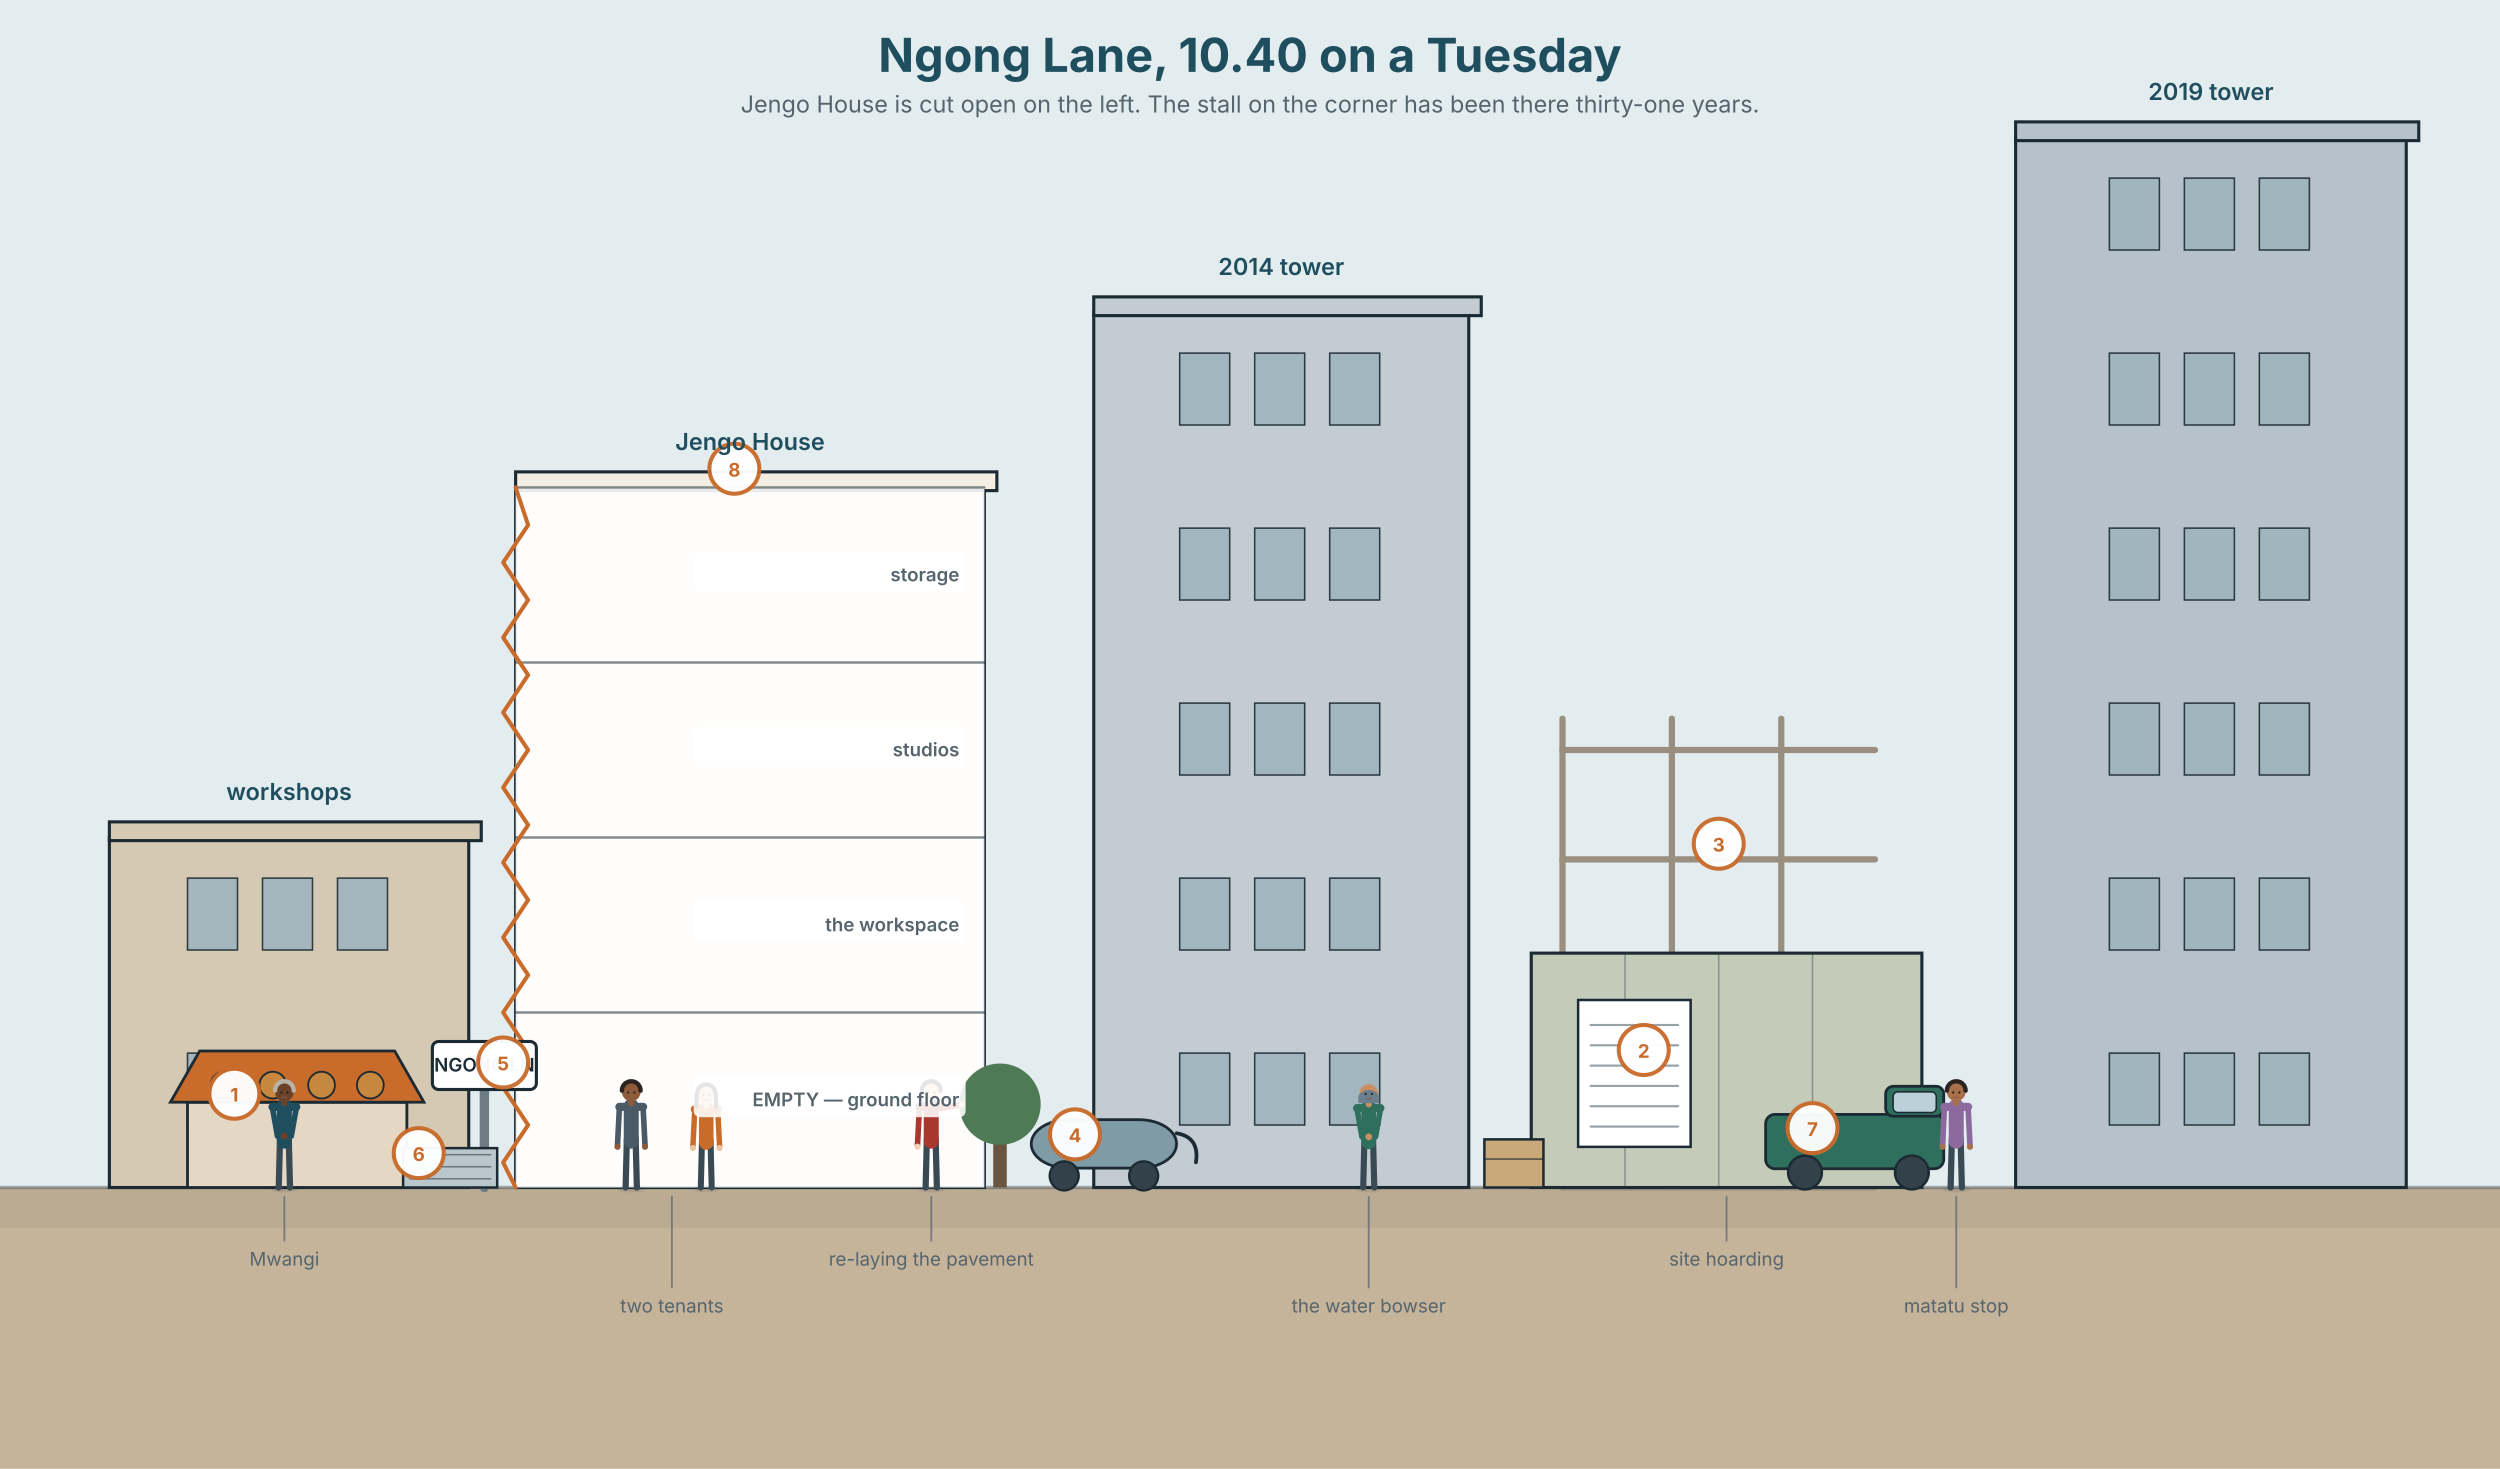
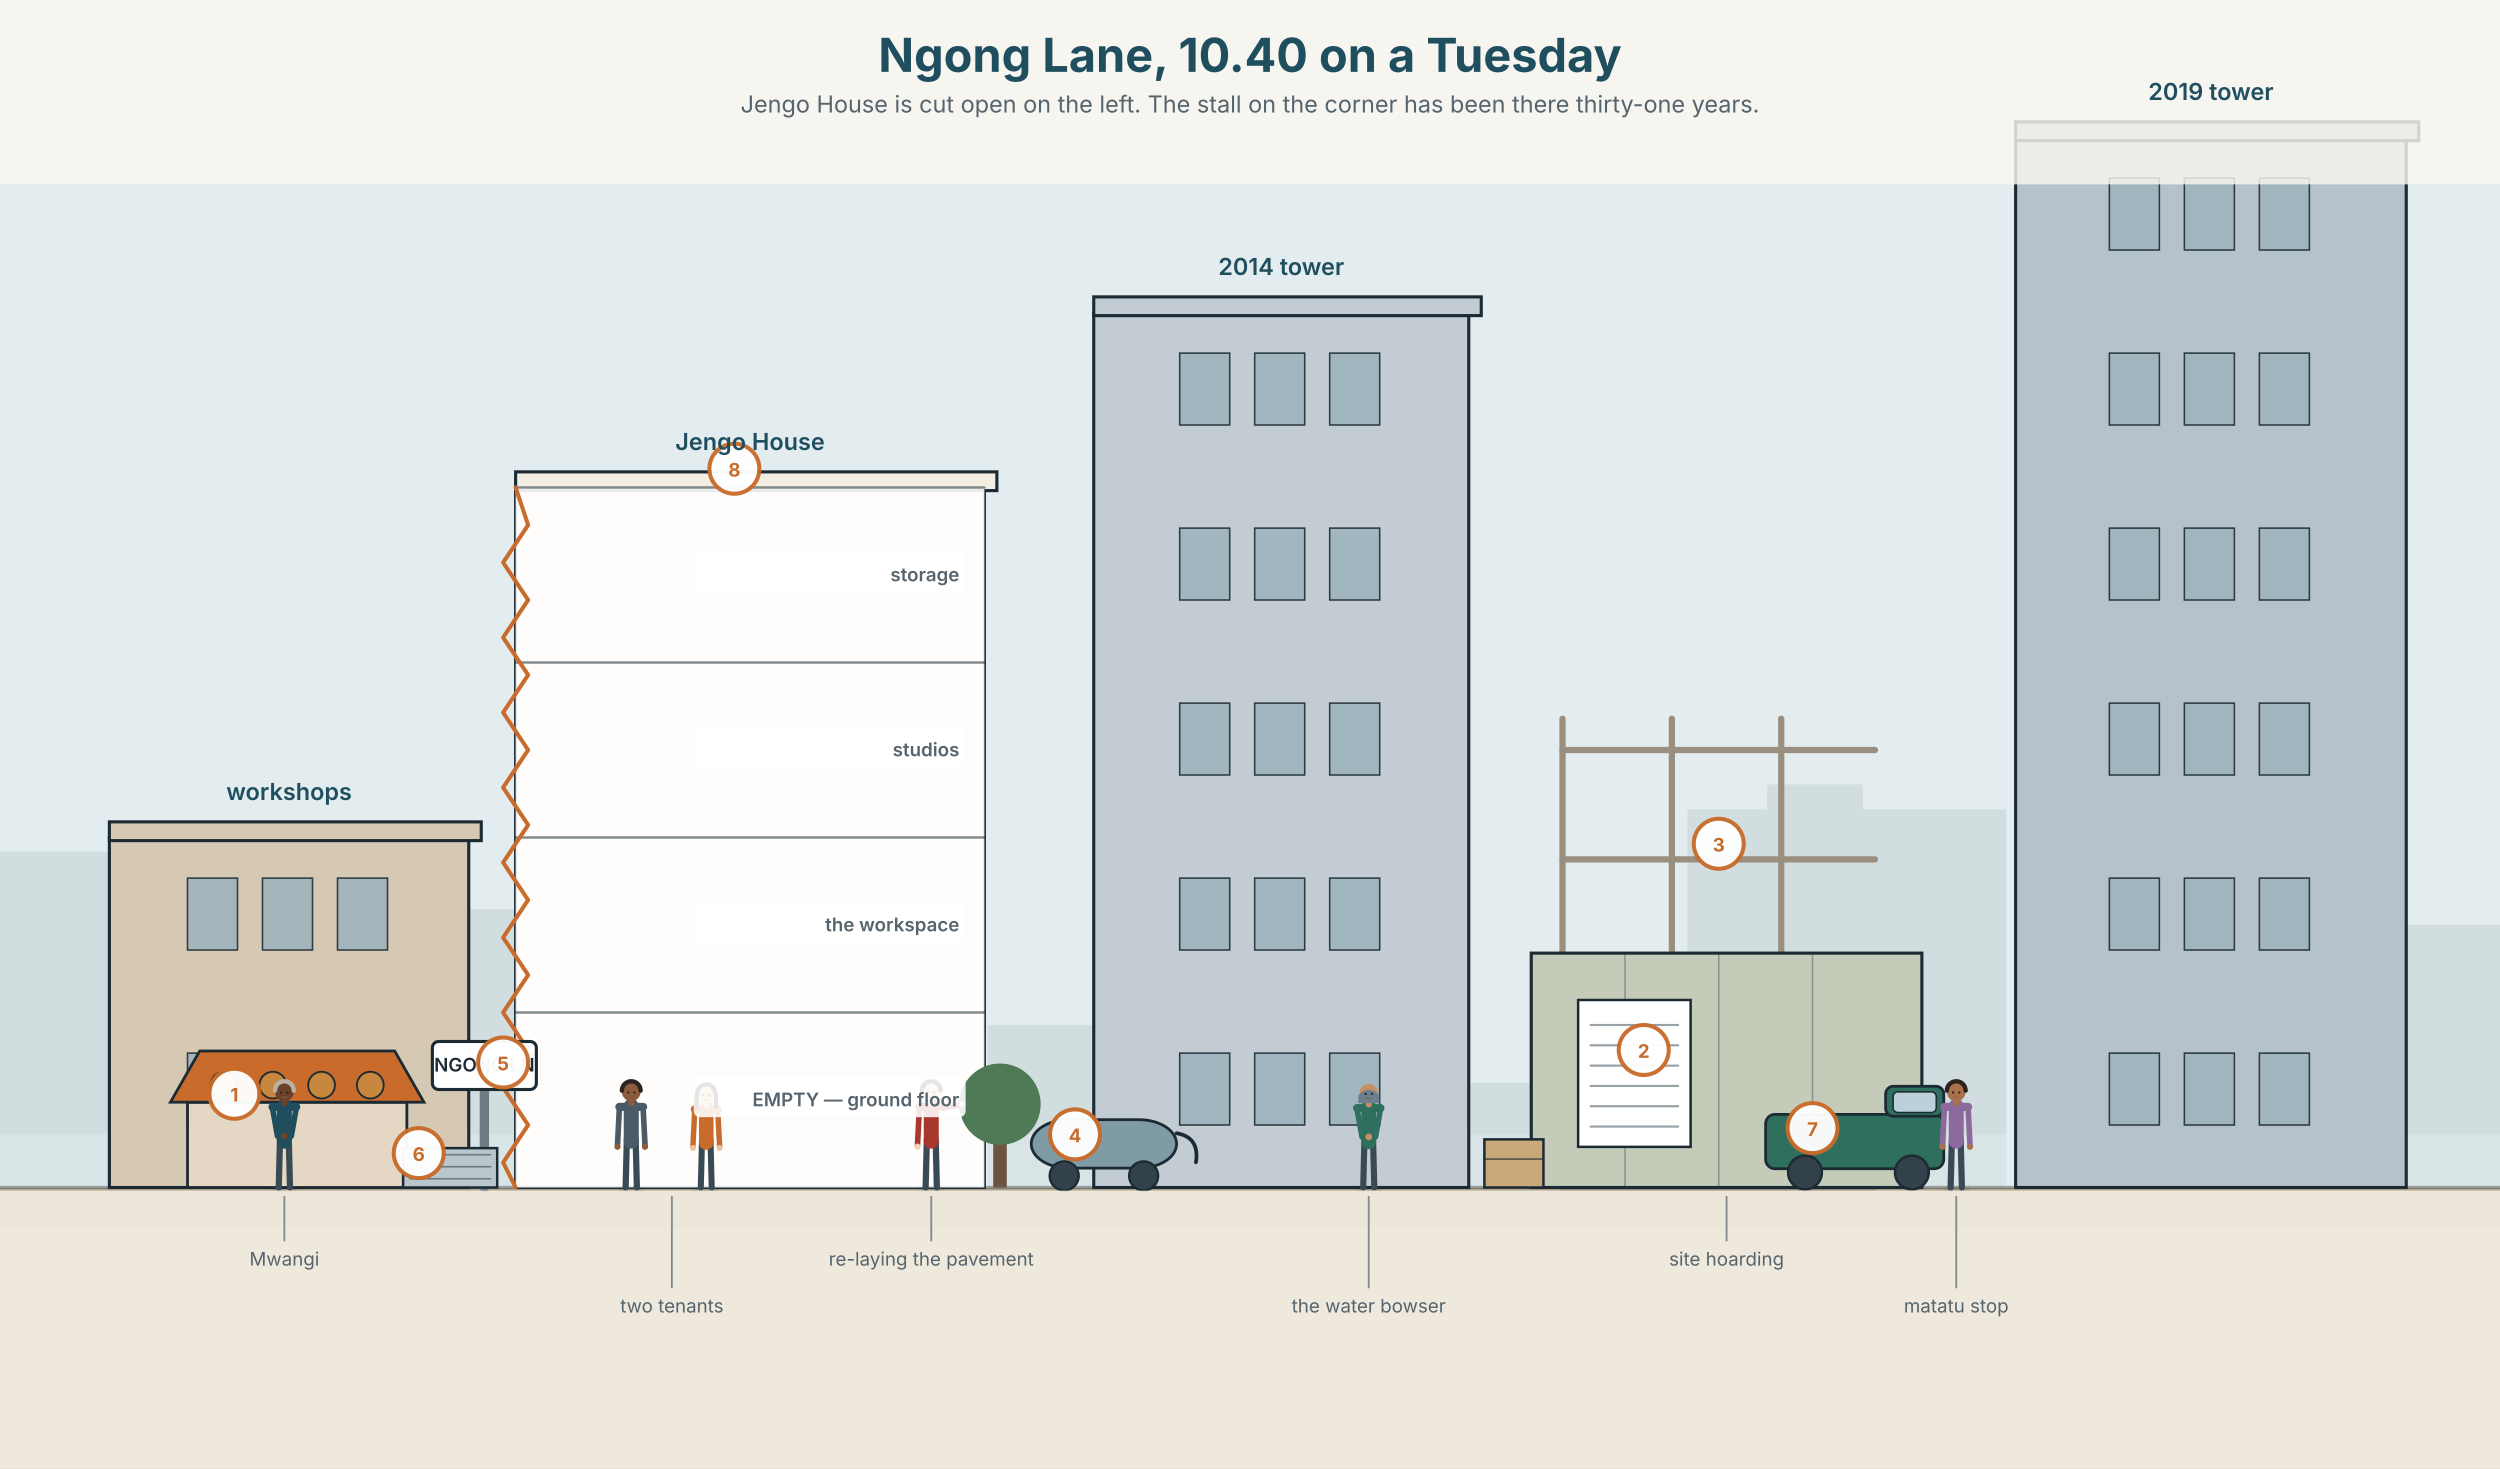
<svg xmlns="http://www.w3.org/2000/svg" width="1600" height="940" viewBox="0 0 1600 940">
  <g id="00_ground">
    <rect x="0" y="0" width="1600" height="940" rx="0" fill="#FBF7F0" />
  </g>
  <g id="10_context">
    <rect x="0" y="0" width="1600" height="760" rx="0" fill="#E3EDF0" />
+     <rect x="-40" y="545" width="209" height="215" rx="0" fill="#1C2B33" stroke="none" stroke-width="1.5" opacity="0.085" />
+     <rect x="184" y="582" width="208" height="178" rx="0" fill="#1C2B33" stroke="none" stroke-width="1.5" opacity="0.085" />
+     <rect x="408" y="619" width="207" height="141" rx="0" fill="#1C2B33" stroke="none" stroke-width="1.5" opacity="0.085" />
+     <rect x="459.75" y="603" width="62.1" height="16" rx="0" fill="#1C2B33" stroke="none" stroke-width="1.5" opacity="0.085" />
+     <rect x="632" y="656" width="206" height="104" rx="0" fill="#1C2B33" stroke="none" stroke-width="1.5" opacity="0.085" />
+     <rect x="856" y="693" width="205" height="67" rx="0" fill="#1C2B33" stroke="none" stroke-width="1.5" opacity="0.085" />
+     <rect x="1080" y="518" width="204" height="242" rx="0" fill="#1C2B33" stroke="none" stroke-width="1.5" opacity="0.085" />
+     <rect x="1131.0" y="502" width="61.2" height="16" rx="0" fill="#1C2B33" stroke="none" stroke-width="1.5" opacity="0.085" />
+     <rect x="1304" y="555" width="203" height="205" rx="0" fill="#1C2B33" stroke="none" stroke-width="1.5" opacity="0.085" />
+     <rect x="1528" y="592" width="202" height="168" rx="0" fill="#1C2B33" stroke="none" stroke-width="1.5" opacity="0.085" />
+     <rect x="0" y="726" width="1600" height="34" rx="0" fill="#E3EDF0" opacity="0.45" />
    <rect x="0" y="760" width="1600" height="180" rx="0" fill="#C6B49A" />
    <rect x="0" y="760" width="1600" height="26" rx="0" fill="#1C2B33" opacity="0.07" />
    <line x1="0" y1="760" x2="1600" y2="760" stroke="#1C2B33" stroke-width="2.2" stroke-linecap="round" opacity="0.35" />
    <rect x="70" y="536" width="230" height="224" rx="0" fill="#D6C9B4" stroke="#1C2B33" stroke-width="2" />
    <rect x="70" y="526" width="238" height="12" rx="0" fill="#D6C9B4" stroke="#1C2B33" stroke-width="2" />
    <rect x="120.0" y="562" width="32" height="46" rx="0" fill="#9FB4BD" stroke="#1C2B33" stroke-width="1" opacity="0.9" />
    <rect x="168.0" y="562" width="32" height="46" rx="0" fill="#9FB4BD" stroke="#1C2B33" stroke-width="1" opacity="0.9" />
    <rect x="216.0" y="562" width="32" height="46" rx="0" fill="#9FB4BD" stroke="#1C2B33" stroke-width="1" opacity="0.9" />
    <rect x="120.0" y="674" width="32" height="46" rx="0" fill="#9FB4BD" stroke="#1C2B33" stroke-width="1" opacity="0.9" />
    <rect x="168.0" y="674" width="32" height="46" rx="0" fill="#9FB4BD" stroke="#1C2B33" stroke-width="1" opacity="0.9" />
    <rect x="216.0" y="674" width="32" height="46" rx="0" fill="#9FB4BD" stroke="#1C2B33" stroke-width="1" opacity="0.9" />
    <rect x="330" y="312" width="300" height="448" rx="0" fill="#F4EEE2" stroke="#1C2B33" stroke-width="2" />
    <rect x="330" y="302" width="308" height="12" rx="0" fill="#F4EEE2" stroke="#1C2B33" stroke-width="2" />
    <rect x="330" y="312" width="300" height="448" rx="0" fill="#FFFFFF" opacity="0.9" />
    <line x1="330" y1="312" x2="630" y2="312" stroke="#1C2B33" stroke-width="1.6" stroke-linecap="round" opacity="0.55" />
    <line x1="330" y1="424" x2="630" y2="424" stroke="#1C2B33" stroke-width="1.6" stroke-linecap="round" opacity="0.55" />
    <line x1="330" y1="536" x2="630" y2="536" stroke="#1C2B33" stroke-width="1.6" stroke-linecap="round" opacity="0.55" />
    <line x1="330" y1="648" x2="630" y2="648" stroke="#1C2B33" stroke-width="1.6" stroke-linecap="round" opacity="0.55" />
    <path d="M 330 312 L 338 336 L 322 360 L 338 384 L 322 408 L 338 432 L 322 456 L 338 480 L 322 504 L 338 528 L 322 552 L 338 576 L 322 600 L 338 624 L 322 648 L 338 672 L 322 696 L 338 720 L 322 744 L 330 760" fill="none" stroke="#C86B2B" stroke-width="2.6" stroke-linecap="round" stroke-linejoin="round" />
    <rect x="700" y="200" width="240" height="560" rx="0" fill="#C3CCD2" stroke="#1C2B33" stroke-width="2" />
    <rect x="700" y="190" width="248" height="12" rx="0" fill="#C3CCD2" stroke="#1C2B33" stroke-width="2" />
    <rect x="755.0" y="226" width="32" height="46" rx="0" fill="#9FB4BD" stroke="#1C2B33" stroke-width="1" opacity="0.9" />
    <rect x="803.0" y="226" width="32" height="46" rx="0" fill="#9FB4BD" stroke="#1C2B33" stroke-width="1" opacity="0.9" />
    <rect x="851.0" y="226" width="32" height="46" rx="0" fill="#9FB4BD" stroke="#1C2B33" stroke-width="1" opacity="0.9" />
    <rect x="755.0" y="338" width="32" height="46" rx="0" fill="#9FB4BD" stroke="#1C2B33" stroke-width="1" opacity="0.9" />
    <rect x="803.0" y="338" width="32" height="46" rx="0" fill="#9FB4BD" stroke="#1C2B33" stroke-width="1" opacity="0.9" />
    <rect x="851.0" y="338" width="32" height="46" rx="0" fill="#9FB4BD" stroke="#1C2B33" stroke-width="1" opacity="0.9" />
    <rect x="755.0" y="450" width="32" height="46" rx="0" fill="#9FB4BD" stroke="#1C2B33" stroke-width="1" opacity="0.9" />
    <rect x="803.0" y="450" width="32" height="46" rx="0" fill="#9FB4BD" stroke="#1C2B33" stroke-width="1" opacity="0.9" />
    <rect x="851.0" y="450" width="32" height="46" rx="0" fill="#9FB4BD" stroke="#1C2B33" stroke-width="1" opacity="0.9" />
    <rect x="755.0" y="562" width="32" height="46" rx="0" fill="#9FB4BD" stroke="#1C2B33" stroke-width="1" opacity="0.9" />
    <rect x="803.0" y="562" width="32" height="46" rx="0" fill="#9FB4BD" stroke="#1C2B33" stroke-width="1" opacity="0.9" />
    <rect x="851.0" y="562" width="32" height="46" rx="0" fill="#9FB4BD" stroke="#1C2B33" stroke-width="1" opacity="0.9" />
    <rect x="755.0" y="674" width="32" height="46" rx="0" fill="#9FB4BD" stroke="#1C2B33" stroke-width="1" opacity="0.9" />
    <rect x="803.0" y="674" width="32" height="46" rx="0" fill="#9FB4BD" stroke="#1C2B33" stroke-width="1" opacity="0.9" />
    <rect x="851.0" y="674" width="32" height="46" rx="0" fill="#9FB4BD" stroke="#1C2B33" stroke-width="1" opacity="0.9" />
    <rect x="1290" y="88" width="250" height="672" rx="0" fill="#B6C2C9" stroke="#1C2B33" stroke-width="2" />
    <rect x="1290" y="78" width="258" height="12" rx="0" fill="#B6C2C9" stroke="#1C2B33" stroke-width="2" />
    <rect x="1350.0" y="114" width="32" height="46" rx="0" fill="#9FB4BD" stroke="#1C2B33" stroke-width="1" opacity="0.9" />
    <rect x="1398.0" y="114" width="32" height="46" rx="0" fill="#9FB4BD" stroke="#1C2B33" stroke-width="1" opacity="0.9" />
    <rect x="1446.0" y="114" width="32" height="46" rx="0" fill="#9FB4BD" stroke="#1C2B33" stroke-width="1" opacity="0.9" />
    <rect x="1350.0" y="226" width="32" height="46" rx="0" fill="#9FB4BD" stroke="#1C2B33" stroke-width="1" opacity="0.9" />
    <rect x="1398.0" y="226" width="32" height="46" rx="0" fill="#9FB4BD" stroke="#1C2B33" stroke-width="1" opacity="0.9" />
    <rect x="1446.0" y="226" width="32" height="46" rx="0" fill="#9FB4BD" stroke="#1C2B33" stroke-width="1" opacity="0.9" />
    <rect x="1350.0" y="338" width="32" height="46" rx="0" fill="#9FB4BD" stroke="#1C2B33" stroke-width="1" opacity="0.9" />
    <rect x="1398.0" y="338" width="32" height="46" rx="0" fill="#9FB4BD" stroke="#1C2B33" stroke-width="1" opacity="0.9" />
    <rect x="1446.0" y="338" width="32" height="46" rx="0" fill="#9FB4BD" stroke="#1C2B33" stroke-width="1" opacity="0.9" />
    <rect x="1350.0" y="450" width="32" height="46" rx="0" fill="#9FB4BD" stroke="#1C2B33" stroke-width="1" opacity="0.9" />
    <rect x="1398.0" y="450" width="32" height="46" rx="0" fill="#9FB4BD" stroke="#1C2B33" stroke-width="1" opacity="0.9" />
    <rect x="1446.0" y="450" width="32" height="46" rx="0" fill="#9FB4BD" stroke="#1C2B33" stroke-width="1" opacity="0.9" />
    <rect x="1350.0" y="562" width="32" height="46" rx="0" fill="#9FB4BD" stroke="#1C2B33" stroke-width="1" opacity="0.9" />
    <rect x="1398.0" y="562" width="32" height="46" rx="0" fill="#9FB4BD" stroke="#1C2B33" stroke-width="1" opacity="0.9" />
    <rect x="1446.0" y="562" width="32" height="46" rx="0" fill="#9FB4BD" stroke="#1C2B33" stroke-width="1" opacity="0.9" />
    <rect x="1350.0" y="674" width="32" height="46" rx="0" fill="#9FB4BD" stroke="#1C2B33" stroke-width="1" opacity="0.9" />
    <rect x="1398.0" y="674" width="32" height="46" rx="0" fill="#9FB4BD" stroke="#1C2B33" stroke-width="1" opacity="0.9" />
    <rect x="1446.0" y="674" width="32" height="46" rx="0" fill="#9FB4BD" stroke="#1C2B33" stroke-width="1" opacity="0.9" />
  </g>
  <g id="20_subject">
    <line x1="1000" y1="760" x2="1200.0" y2="760" stroke="#9A8F7E" stroke-width="4" stroke-linecap="round" />
    <line x1="1000" y1="690" x2="1200.0" y2="690" stroke="#9A8F7E" stroke-width="4" stroke-linecap="round" />
    <line x1="1000" y1="620" x2="1200.0" y2="620" stroke="#9A8F7E" stroke-width="4" stroke-linecap="round" />
    <line x1="1000" y1="550" x2="1200.0" y2="550" stroke="#9A8F7E" stroke-width="4" stroke-linecap="round" />
    <line x1="1000" y1="480" x2="1200.0" y2="480" stroke="#9A8F7E" stroke-width="4" stroke-linecap="round" />
    <line x1="1000" y1="760" x2="1000" y2="460.0" stroke="#9A8F7E" stroke-width="4" stroke-linecap="round" />
    <line x1="1070" y1="760" x2="1070" y2="460.0" stroke="#9A8F7E" stroke-width="4" stroke-linecap="round" />
    <line x1="1140" y1="760" x2="1140" y2="460.0" stroke="#9A8F7E" stroke-width="4" stroke-linecap="round" />
    <rect x="980" y="610.0" width="250.0" height="150.0" rx="0" fill="#C4CBB8" stroke="#1C2B33" stroke-width="2" />
    <line x1="980.0" y1="610.0" x2="980.0" y2="760" stroke="#1C2B33" stroke-width="1" stroke-linecap="round" opacity="0.35" />
    <line x1="1040.0" y1="610.0" x2="1040.0" y2="760" stroke="#1C2B33" stroke-width="1" stroke-linecap="round" opacity="0.35" />
    <line x1="1100.0" y1="610.0" x2="1100.0" y2="760" stroke="#1C2B33" stroke-width="1" stroke-linecap="round" opacity="0.35" />
    <line x1="1160.0" y1="610.0" x2="1160.0" y2="760" stroke="#1C2B33" stroke-width="1" stroke-linecap="round" opacity="0.35" />
    <rect x="1010.0" y="640.0" width="72.0" height="94.0" rx="0" fill="#FFFFFF" stroke="#1C2B33" stroke-width="1.6" />
    <line x1="1018.0" y1="656.0" x2="1074.0" y2="656.0" stroke="#55646D" stroke-width="1.4" stroke-linecap="round" opacity="0.6" />
    <line x1="1018.0" y1="669.0" x2="1074.0" y2="669.0" stroke="#55646D" stroke-width="1.4" stroke-linecap="round" opacity="0.6" />
    <line x1="1018.0" y1="682.0" x2="1074.0" y2="682.0" stroke="#55646D" stroke-width="1.4" stroke-linecap="round" opacity="0.6" />
    <line x1="1018.0" y1="695.0" x2="1074.0" y2="695.0" stroke="#55646D" stroke-width="1.4" stroke-linecap="round" opacity="0.6" />
    <line x1="1018.0" y1="708.0" x2="1074.0" y2="708.0" stroke="#55646D" stroke-width="1.4" stroke-linecap="round" opacity="0.6" />
    <line x1="1018.0" y1="721.0" x2="1074.0" y2="721.0" stroke="#55646D" stroke-width="1.4" stroke-linecap="round" opacity="0.6" />
    <rect x="120" y="705.4" width="140.4" height="54.6" rx="0" fill="#E4D7C3" stroke="#1C2B33" stroke-width="1.8" />
    <polygon points="109.08,705.4 271.32,705.4 252.6,672.64 127.8,672.64" fill="#C86B2B" stroke="#1C2B33" stroke-width="1.8" />
    <circle cx="143.4" cy="694.48" r="8.58" fill="#C7873E" stroke="#1C2B33" stroke-width="1.2" />
    <circle cx="174.6" cy="694.48" r="8.58" fill="#C7873E" stroke="#1C2B33" stroke-width="1.2" />
    <circle cx="205.8" cy="694.48" r="8.58" fill="#C7873E" stroke="#1C2B33" stroke-width="1.2" />
    <circle cx="237.0" cy="694.48" r="8.58" fill="#C7873E" stroke="#1C2B33" stroke-width="1.2" />
    <rect x="660" y="716.6" width="93.0" height="31.0" rx="24" fill="#7E9BA6" stroke="#1C2B33" stroke-width="1.8" />
    <circle cx="681.08" cy="752.56" r="9.3" fill="#33414A" stroke="#1C2B33" stroke-width="1.5" />
    <circle cx="731.92" cy="752.56" r="9.3" fill="#33414A" stroke="#1C2B33" stroke-width="1.5" />
    <path d="M 753.0 725.28 q 14.88 2.48 12.4 18.6" fill="none" stroke="#1C2B33" stroke-width="2.4" stroke-linecap="round" stroke-linejoin="round" />
    <rect x="1130" y="713.2" width="114.0" height="34.8" rx="6" fill="#2E6F5E" stroke="#1C2B33" stroke-width="1.8" />
    <rect x="1206.8" y="695.2" width="37.2" height="19.2" rx="5" fill="#2E6F5E" stroke="#1C2B33" stroke-width="1.8" />
    <rect x="1211.6" y="698.8" width="27.6" height="13.2" rx="3" fill="#BBD0D9" stroke="#1C2B33" stroke-width="1" />
    <circle cx="1155.2" cy="750.4" r="10.8" fill="#33414A" stroke="#1C2B33" stroke-width="1.6" />
    <circle cx="1223.6" cy="750.4" r="10.8" fill="#33414A" stroke="#1C2B33" stroke-width="1.6" />
    <rect x="635.66" y="722.8" width="8.68" height="37.2" rx="0" fill="#6B5440" />
    <circle cx="640" cy="706.68" r="26.04" fill="#4E7A55" />
    <line x1="310" y1="760" x2="310" y2="696.0" stroke="#6E7B82" stroke-width="6" stroke-linecap="round" />
    <rect x="276.72" y="666.56" width="66.56" height="30.72" rx="4" fill="#FFFFFF" stroke="#1C2B33" stroke-width="2" />
    <text x="310" y="685.76" font-family="Inter, DejaVu Sans, sans-serif" font-size="12" fill="#1C2B33" text-anchor="middle" font-weight="600" font-style="normal">NGONG LN</text>
    <rect x="258" y="734.8" width="60.2" height="25.2" rx="0" fill="#B9C7CC" stroke="#1C2B33" stroke-width="1.6" />
    <line x1="262.2" y1="739.0" x2="314.0" y2="739.0" stroke="#1C2B33" stroke-width="1" stroke-linecap="round" opacity="0.5" />
    <line x1="262.2" y1="746.7" x2="314.0" y2="746.7" stroke="#1C2B33" stroke-width="1" stroke-linecap="round" opacity="0.5" />
    <line x1="262.2" y1="754.4" x2="314.0" y2="754.4" stroke="#1C2B33" stroke-width="1" stroke-linecap="round" opacity="0.5" />
    <rect x="950" y="729.2" width="37.8" height="30.8" rx="0" fill="#C9A97A" stroke="#1C2B33" stroke-width="1.6" />
    <line x1="950" y1="741.8" x2="987.8" y2="741.8" stroke="#1C2B33" stroke-width="1.2" stroke-linecap="round" opacity="0.6" />
    <ellipse cx="182" cy="761.2" rx="8.8" ry="2.0" fill="#1C2B33" opacity="0.10" />
    <path d="M 178.4 760 L 179.2 728.72" fill="none" stroke="#3A4A55" stroke-width="4.0" stroke-linecap="round" stroke-linejoin="round" />
    <path d="M 185.6 760 L 184.8 728.72" fill="none" stroke="#3A4A55" stroke-width="4.0" stroke-linecap="round" stroke-linejoin="round" />
    <path d="M 182.0 708.0 L 182 730.32" fill="none" stroke="#1F4E5F" stroke-width="9.6" stroke-linecap="round" stroke-linejoin="round" />
    <path d="M 174.4 708.4 L 189.6 708.4" fill="none" stroke="#1F4E5F" stroke-width="5.2" stroke-linecap="round" stroke-linejoin="round" />
    <path d="M 174.4 709.2 L 177.6 727.12" fill="none" stroke="#1F4E5F" stroke-width="3.6" stroke-linecap="round" stroke-linejoin="round" />
    <path d="M 189.6 709.2 L 186.4 727.12" fill="none" stroke="#1F4E5F" stroke-width="3.6" stroke-linecap="round" stroke-linejoin="round" />
    <circle cx="182" cy="727.12" r="2.2" fill="#6B4229" />
    <path d="M 182.0 706.0 L 182.0 704.0" fill="none" stroke="#6B4229" stroke-width="4.0" stroke-linecap="round" stroke-linejoin="round" />
    <circle cx="182.0" cy="698.8" r="6.0" fill="#6B4229" />
    <path d="M 176.0 698.0 A 6.0 6.0 0 0 1 188.0 698.0" fill="none" stroke="#B9B2AA" stroke-width="2.8" stroke-linecap="round" stroke-linejoin="round" />
    <circle cx="180.0" cy="699.2" r="0.72" fill="#2A2320" />
    <circle cx="184.0" cy="699.2" r="0.72" fill="#2A2320" />
    <path d="M 180.4 702.0 Q 182.0 702.8 183.6 702.0" fill="none" stroke="#8A5A48" stroke-width="0.64" stroke-linecap="round" stroke-linejoin="round" />
    <ellipse cx="404" cy="761.2" rx="8.8" ry="2.0" fill="#1C2B33" opacity="0.10" />
    <path d="M 400.4 760 L 401.2 728.72" fill="none" stroke="#3A4A55" stroke-width="4.0" stroke-linecap="round" stroke-linejoin="round" />
    <path d="M 407.6 760 L 406.8 728.72" fill="none" stroke="#3A4A55" stroke-width="4.0" stroke-linecap="round" stroke-linejoin="round" />
    <path d="M 404.0 708.0 L 404 730.32" fill="none" stroke="#4A5A66" stroke-width="9.6" stroke-linecap="round" stroke-linejoin="round" />
    <path d="M 396.4 708.4 L 411.6 708.4" fill="none" stroke="#4A5A66" stroke-width="5.2" stroke-linecap="round" stroke-linejoin="round" />
    <path d="M 396.4 709.2 L 395.2 732.72" fill="none" stroke="#4A5A66" stroke-width="3.6" stroke-linecap="round" stroke-linejoin="round" />
    <circle cx="395.2" cy="733.92" r="2.0" fill="#8D5A3B" />
    <path d="M 411.6 709.2 L 412.8 732.72" fill="none" stroke="#4A5A66" stroke-width="3.6" stroke-linecap="round" stroke-linejoin="round" />
    <circle cx="412.8" cy="733.92" r="2.0" fill="#8D5A3B" />
    <path d="M 404.0 706.0 L 404.0 704.0" fill="none" stroke="#8D5A3B" stroke-width="4.0" stroke-linecap="round" stroke-linejoin="round" />
    <circle cx="404.0" cy="698.8" r="6.0" fill="#8D5A3B" />
    <path d="M 398.0 698.0 A 6.0 6.0 0 0 1 410.0 698.0" fill="none" stroke="#2A2320" stroke-width="2.8" stroke-linecap="round" stroke-linejoin="round" />
    <circle cx="402.0" cy="699.2" r="0.72" fill="#2A2320" />
    <circle cx="406.0" cy="699.2" r="0.72" fill="#2A2320" />
    <path d="M 402.4 702.0 Q 404.0 702.8 405.6 702.0" fill="none" stroke="#8A5A48" stroke-width="0.64" stroke-linecap="round" stroke-linejoin="round" />
    <ellipse cx="452" cy="761.165" rx="8.541" ry="1.941" fill="#1C2B33" opacity="0.10" />
    <path d="M 448.506 760 L 449.282 729.64" fill="none" stroke="#3A4A55" stroke-width="3.882" stroke-linecap="round" stroke-linejoin="round" />
    <path d="M 455.494 760 L 454.718 729.64" fill="none" stroke="#3A4A55" stroke-width="3.882" stroke-linecap="round" stroke-linejoin="round" />
    <path d="M 452.0 709.529 L 452 731.193" fill="none" stroke="#C86B2B" stroke-width="9.318" stroke-linecap="round" stroke-linejoin="round" />
    <path d="M 444.624 709.918 L 459.376 709.918" fill="none" stroke="#C86B2B" stroke-width="5.047" stroke-linecap="round" stroke-linejoin="round" />
    <path d="M 444.624 710.694 L 443.459 733.522" fill="none" stroke="#C86B2B" stroke-width="3.494" stroke-linecap="round" stroke-linejoin="round" />
    <circle cx="443.459" cy="734.687" r="1.941" fill="#E8C39E" />
    <path d="M 459.376 710.694 L 460.541 733.522" fill="none" stroke="#C86B2B" stroke-width="3.494" stroke-linecap="round" stroke-linejoin="round" />
    <circle cx="460.541" cy="734.687" r="1.941" fill="#E8C39E" />
    <path d="M 452.0 707.588 L 452.0 705.647" fill="none" stroke="#E8C39E" stroke-width="3.882" stroke-linecap="round" stroke-linejoin="round" />
    <circle cx="452.0" cy="700.6" r="5.824" fill="#E8C39E" />
    <path d="M 446.176 699.824 A 5.824 5.824 0 0 1 457.824 699.824" fill="none" stroke="#2A2320" stroke-width="2.718" stroke-linecap="round" stroke-linejoin="round" />
    <path d="M 445.788 700.6 L 445.788 708.365" fill="none" stroke="#2A2320" stroke-width="2.718" stroke-linecap="round" stroke-linejoin="round" />
    <path d="M 458.212 700.6 L 458.212 708.365" fill="none" stroke="#2A2320" stroke-width="2.718" stroke-linecap="round" stroke-linejoin="round" />
    <circle cx="450.059" cy="700.988" r="0.699" fill="#2A2320" />
    <circle cx="453.941" cy="700.988" r="0.699" fill="#2A2320" />
    <path d="M 450.447 703.706 Q 452.0 704.482 453.553 703.706" fill="none" stroke="#8A5A48" stroke-width="0.621" stroke-linecap="round" stroke-linejoin="round" />
    <ellipse cx="596" cy="761.2" rx="8.8" ry="2.0" fill="#1C2B33" opacity="0.10" />
    <path d="M 592.4 760 L 593.2 728.72" fill="none" stroke="#3A4A55" stroke-width="4.0" stroke-linecap="round" stroke-linejoin="round" />
    <path d="M 599.6 760 L 598.8 728.72" fill="none" stroke="#3A4A55" stroke-width="4.0" stroke-linecap="round" stroke-linejoin="round" />
    <path d="M 596.0 708.0 L 596 730.32" fill="none" stroke="#A8372E" stroke-width="9.6" stroke-linecap="round" stroke-linejoin="round" />
    <path d="M 588.4 708.4 L 603.6 708.4" fill="none" stroke="#A8372E" stroke-width="5.2" stroke-linecap="round" stroke-linejoin="round" />
    <path d="M 588.4 709.2 L 587.2 732.72" fill="none" stroke="#A8372E" stroke-width="3.6" stroke-linecap="round" stroke-linejoin="round" />
    <circle cx="587.2" cy="733.92" r="2.0" fill="#F0D3B4" />
    <path d="M 603.6 709.2 L 614.0 707.2" fill="none" stroke="#A8372E" stroke-width="3.6" stroke-linecap="round" stroke-linejoin="round" />
    <circle cx="615.6" cy="706.8" r="2.0" fill="#F0D3B4" />
    <path d="M 596.0 706.0 L 596.0 704.0" fill="none" stroke="#F0D3B4" stroke-width="4.0" stroke-linecap="round" stroke-linejoin="round" />
    <circle cx="596.0" cy="698.8" r="6.0" fill="#F0D3B4" />
    <path d="M 590.0 698.0 A 6.0 6.0 0 0 1 602.0 698.0" fill="none" stroke="#2A2320" stroke-width="2.8" stroke-linecap="round" stroke-linejoin="round" />
    <circle cx="594.0" cy="699.2" r="0.72" fill="#2A2320" />
    <circle cx="598.0" cy="699.2" r="0.72" fill="#2A2320" />
    <path d="M 594.4 702.0 Q 596.0 702.8 597.6 702.0" fill="none" stroke="#8A5A48" stroke-width="0.64" stroke-linecap="round" stroke-linejoin="round" />
    <ellipse cx="876" cy="761.182" rx="8.671" ry="1.971" fill="#1C2B33" opacity="0.10" />
    <path d="M 872.453 760 L 873.241 729.18" fill="none" stroke="#3A4A55" stroke-width="3.941" stroke-linecap="round" stroke-linejoin="round" />
    <path d="M 879.547 760 L 878.759 729.18" fill="none" stroke="#3A4A55" stroke-width="3.941" stroke-linecap="round" stroke-linejoin="round" />
    <path d="M 876.0 708.765 L 876 730.756" fill="none" stroke="#2E6F5E" stroke-width="9.459" stroke-linecap="round" stroke-linejoin="round" />
    <path d="M 868.512 709.159 L 883.488 709.159" fill="none" stroke="#2E6F5E" stroke-width="5.124" stroke-linecap="round" stroke-linejoin="round" />
    <path d="M 868.512 709.947 L 871.665 727.604" fill="none" stroke="#2E6F5E" stroke-width="3.547" stroke-linecap="round" stroke-linejoin="round" />
    <path d="M 883.488 709.947 L 880.335 727.604" fill="none" stroke="#2E6F5E" stroke-width="3.547" stroke-linecap="round" stroke-linejoin="round" />
    <circle cx="876" cy="727.604" r="2.168" fill="#C98E63" />
    <path d="M 876.0 706.794 L 876.0 704.824" fill="none" stroke="#C98E63" stroke-width="3.941" stroke-linecap="round" stroke-linejoin="round" />
    <circle cx="876.0" cy="699.7" r="5.912" fill="#C98E63" />
    <path d="M 869.3 701.276 A 7.912 7.912 0 0 1 882.7 701.276 L 882.7 706.006 L 869.3 706.006 Z" fill="#6B7F8C" stroke="none" stroke-width="1.5" stroke-linecap="round" stroke-linejoin="round" />
    <circle cx="874.029" cy="700.094" r="0.709" fill="#2A2320" />
    <circle cx="877.971" cy="700.094" r="0.709" fill="#2A2320" />
    <path d="M 874.424 702.853 Q 876.0 703.641 877.576 702.853" fill="none" stroke="#8A5A48" stroke-width="0.631" stroke-linecap="round" stroke-linejoin="round" />
    <ellipse cx="1252" cy="761.2" rx="8.8" ry="2.0" fill="#1C2B33" opacity="0.10" />
    <path d="M 1248.4 760 L 1249.2 728.72" fill="none" stroke="#3A4A55" stroke-width="4.0" stroke-linecap="round" stroke-linejoin="round" />
    <path d="M 1255.6 760 L 1254.8 728.72" fill="none" stroke="#3A4A55" stroke-width="4.0" stroke-linecap="round" stroke-linejoin="round" />
    <path d="M 1252.0 708.0 L 1252 730.32" fill="none" stroke="#8C6A9E" stroke-width="9.6" stroke-linecap="round" stroke-linejoin="round" />
    <path d="M 1244.4 708.4 L 1259.6 708.4" fill="none" stroke="#8C6A9E" stroke-width="5.2" stroke-linecap="round" stroke-linejoin="round" />
    <path d="M 1244.4 709.2 L 1243.2 732.72" fill="none" stroke="#8C6A9E" stroke-width="3.6" stroke-linecap="round" stroke-linejoin="round" />
    <circle cx="1243.2" cy="733.92" r="2.0" fill="#A9714B" />
    <path d="M 1259.6 709.2 L 1260.8 732.72" fill="none" stroke="#8C6A9E" stroke-width="3.6" stroke-linecap="round" stroke-linejoin="round" />
    <circle cx="1260.8" cy="733.92" r="2.0" fill="#A9714B" />
    <path d="M 1252.0 706.0 L 1252.0 704.0" fill="none" stroke="#A9714B" stroke-width="4.0" stroke-linecap="round" stroke-linejoin="round" />
    <circle cx="1252.0" cy="698.8" r="6.0" fill="#A9714B" />
    <path d="M 1246.0 698.0 A 6.0 6.0 0 0 1 1258.0 698.0" fill="none" stroke="#2A2320" stroke-width="2.8" stroke-linecap="round" stroke-linejoin="round" />
    <circle cx="1250.0" cy="699.2" r="0.72" fill="#2A2320" />
    <circle cx="1254.0" cy="699.2" r="0.72" fill="#2A2320" />
    <path d="M 1250.4 702.0 Q 1252.0 702.8 1253.6 702.0" fill="none" stroke="#8A5A48" stroke-width="0.64" stroke-linecap="round" stroke-linejoin="round" />
  </g>
  <g id="30_detail">
    <circle cx="150" cy="700" r="16" fill="#FFFFFF" stroke="#C86B2B" stroke-width="2.6" opacity="0.96" />
    <text x="150" y="705" font-family="Inter, DejaVu Sans, sans-serif" font-size="12" fill="#C86B2B" text-anchor="middle" font-weight="700" font-style="normal">1</text>
    <circle cx="1052" cy="672" r="16" fill="#FFFFFF" stroke="#C86B2B" stroke-width="2.6" opacity="0.96" />
    <text x="1052" y="677" font-family="Inter, DejaVu Sans, sans-serif" font-size="12" fill="#C86B2B" text-anchor="middle" font-weight="700" font-style="normal">2</text>
    <circle cx="1100" cy="540" r="16" fill="#FFFFFF" stroke="#C86B2B" stroke-width="2.6" opacity="0.96" />
    <text x="1100" y="545" font-family="Inter, DejaVu Sans, sans-serif" font-size="12" fill="#C86B2B" text-anchor="middle" font-weight="700" font-style="normal">3</text>
    <circle cx="688" cy="726" r="16" fill="#FFFFFF" stroke="#C86B2B" stroke-width="2.6" opacity="0.96" />
    <text x="688" y="731" font-family="Inter, DejaVu Sans, sans-serif" font-size="12" fill="#C86B2B" text-anchor="middle" font-weight="700" font-style="normal">4</text>
    <circle cx="322" cy="680" r="16" fill="#FFFFFF" stroke="#C86B2B" stroke-width="2.6" opacity="0.96" />
    <text x="322" y="685" font-family="Inter, DejaVu Sans, sans-serif" font-size="12" fill="#C86B2B" text-anchor="middle" font-weight="700" font-style="normal">5</text>
    <circle cx="268" cy="738" r="16" fill="#FFFFFF" stroke="#C86B2B" stroke-width="2.6" opacity="0.96" />
    <text x="268" y="743" font-family="Inter, DejaVu Sans, sans-serif" font-size="12" fill="#C86B2B" text-anchor="middle" font-weight="700" font-style="normal">6</text>
    <circle cx="1160" cy="722" r="16" fill="#FFFFFF" stroke="#C86B2B" stroke-width="2.6" opacity="0.96" />
    <text x="1160" y="727" font-family="Inter, DejaVu Sans, sans-serif" font-size="12" fill="#C86B2B" text-anchor="middle" font-weight="700" font-style="normal">7</text>
    <circle cx="470" cy="300" r="16" fill="#FFFFFF" stroke="#C86B2B" stroke-width="2.6" opacity="0.96" />
    <text x="470" y="305" font-family="Inter, DejaVu Sans, sans-serif" font-size="12" fill="#C86B2B" text-anchor="middle" font-weight="700" font-style="normal">8</text>
  </g>
  <g id="40_callouts">
+     <rect x="0" y="0" width="1600" height="118" rx="0" fill="#FBF7F0" opacity="0.82" />
+     <rect x="0" y="762" width="1600" height="178" rx="0" fill="#FBF7F0" opacity="0.78" />
    <text x="800.0" y="46" font-family="Inter, DejaVu Sans, sans-serif" font-size="30" fill="#1F4E5F" text-anchor="middle" font-weight="700" font-style="normal">Ngong Lane, 10.40 on a Tuesday</text>
    <text x="800.0" y="72" font-family="Inter, DejaVu Sans, sans-serif" font-size="15" fill="#55646D" text-anchor="middle" font-weight="400" font-style="normal">Jengo House is cut open on the left. The stall on the corner has been there thirty-one years.</text>
    <text x="185.0" y="512" font-family="Inter, DejaVu Sans, sans-serif" font-size="15" fill="#1F4E5F" text-anchor="middle" font-weight="600" font-style="normal">workshops</text>
    <rect x="444" y="353.0" width="174" height="26" rx="4" fill="#FFFFFF" opacity="0.88" />
    <text x="614" y="372.0" font-family="Inter, DejaVu Sans, sans-serif" font-size="12" fill="#55646D" text-anchor="end" font-weight="600" font-style="normal">storage</text>
    <rect x="444" y="465.0" width="174" height="26" rx="4" fill="#FFFFFF" opacity="0.88" />
    <text x="614" y="484.0" font-family="Inter, DejaVu Sans, sans-serif" font-size="12" fill="#55646D" text-anchor="end" font-weight="600" font-style="normal">studios</text>
    <rect x="444" y="577.0" width="174" height="26" rx="4" fill="#FFFFFF" opacity="0.88" />
    <text x="614" y="596.0" font-family="Inter, DejaVu Sans, sans-serif" font-size="12" fill="#55646D" text-anchor="end" font-weight="600" font-style="normal">the workspace</text>
    <rect x="444" y="689.0" width="174" height="26" rx="4" fill="#FFFFFF" opacity="0.88" />
    <text x="614" y="708.0" font-family="Inter, DejaVu Sans, sans-serif" font-size="12" fill="#55646D" text-anchor="end" font-weight="600" font-style="normal">EMPTY — ground floor</text>
    <text x="480.0" y="288" font-family="Inter, DejaVu Sans, sans-serif" font-size="15" fill="#1F4E5F" text-anchor="middle" font-weight="600" font-style="normal">Jengo House</text>
    <text x="820.0" y="176" font-family="Inter, DejaVu Sans, sans-serif" font-size="15" fill="#1F4E5F" text-anchor="middle" font-weight="600" font-style="normal">2014 tower</text>
    <text x="1415.0" y="64" font-family="Inter, DejaVu Sans, sans-serif" font-size="15" fill="#1F4E5F" text-anchor="middle" font-weight="600" font-style="normal">2019 tower</text>
    <line x1="182" y1="766" x2="182" y2="794" stroke="#55646D" stroke-width="1.2" stroke-linecap="round" opacity="0.7" />
    <text x="182" y="810" font-family="Inter, DejaVu Sans, sans-serif" font-size="12" fill="#55646D" text-anchor="middle" font-weight="400" font-style="normal">Mwangi</text>
    <line x1="430" y1="766" x2="430" y2="824" stroke="#55646D" stroke-width="1.2" stroke-linecap="round" opacity="0.7" />
    <text x="430" y="840" font-family="Inter, DejaVu Sans, sans-serif" font-size="12" fill="#55646D" text-anchor="middle" font-weight="400" font-style="normal">two tenants</text>
    <line x1="596" y1="766" x2="596" y2="794" stroke="#55646D" stroke-width="1.2" stroke-linecap="round" opacity="0.7" />
    <text x="596" y="810" font-family="Inter, DejaVu Sans, sans-serif" font-size="12" fill="#55646D" text-anchor="middle" font-weight="400" font-style="normal">re-laying the pavement</text>
    <line x1="876" y1="766" x2="876" y2="824" stroke="#55646D" stroke-width="1.2" stroke-linecap="round" opacity="0.7" />
    <text x="876" y="840" font-family="Inter, DejaVu Sans, sans-serif" font-size="12" fill="#55646D" text-anchor="middle" font-weight="400" font-style="normal">the water bowser</text>
    <line x1="1105" y1="766" x2="1105" y2="794" stroke="#55646D" stroke-width="1.2" stroke-linecap="round" opacity="0.7" />
    <text x="1105" y="810" font-family="Inter, DejaVu Sans, sans-serif" font-size="12" fill="#55646D" text-anchor="middle" font-weight="400" font-style="normal">site hoarding</text>
    <line x1="1252" y1="766" x2="1252" y2="824" stroke="#55646D" stroke-width="1.2" stroke-linecap="round" opacity="0.7" />
    <text x="1252" y="840" font-family="Inter, DejaVu Sans, sans-serif" font-size="12" fill="#55646D" text-anchor="middle" font-weight="400" font-style="normal">matatu stop</text>
  </g>
</svg>
